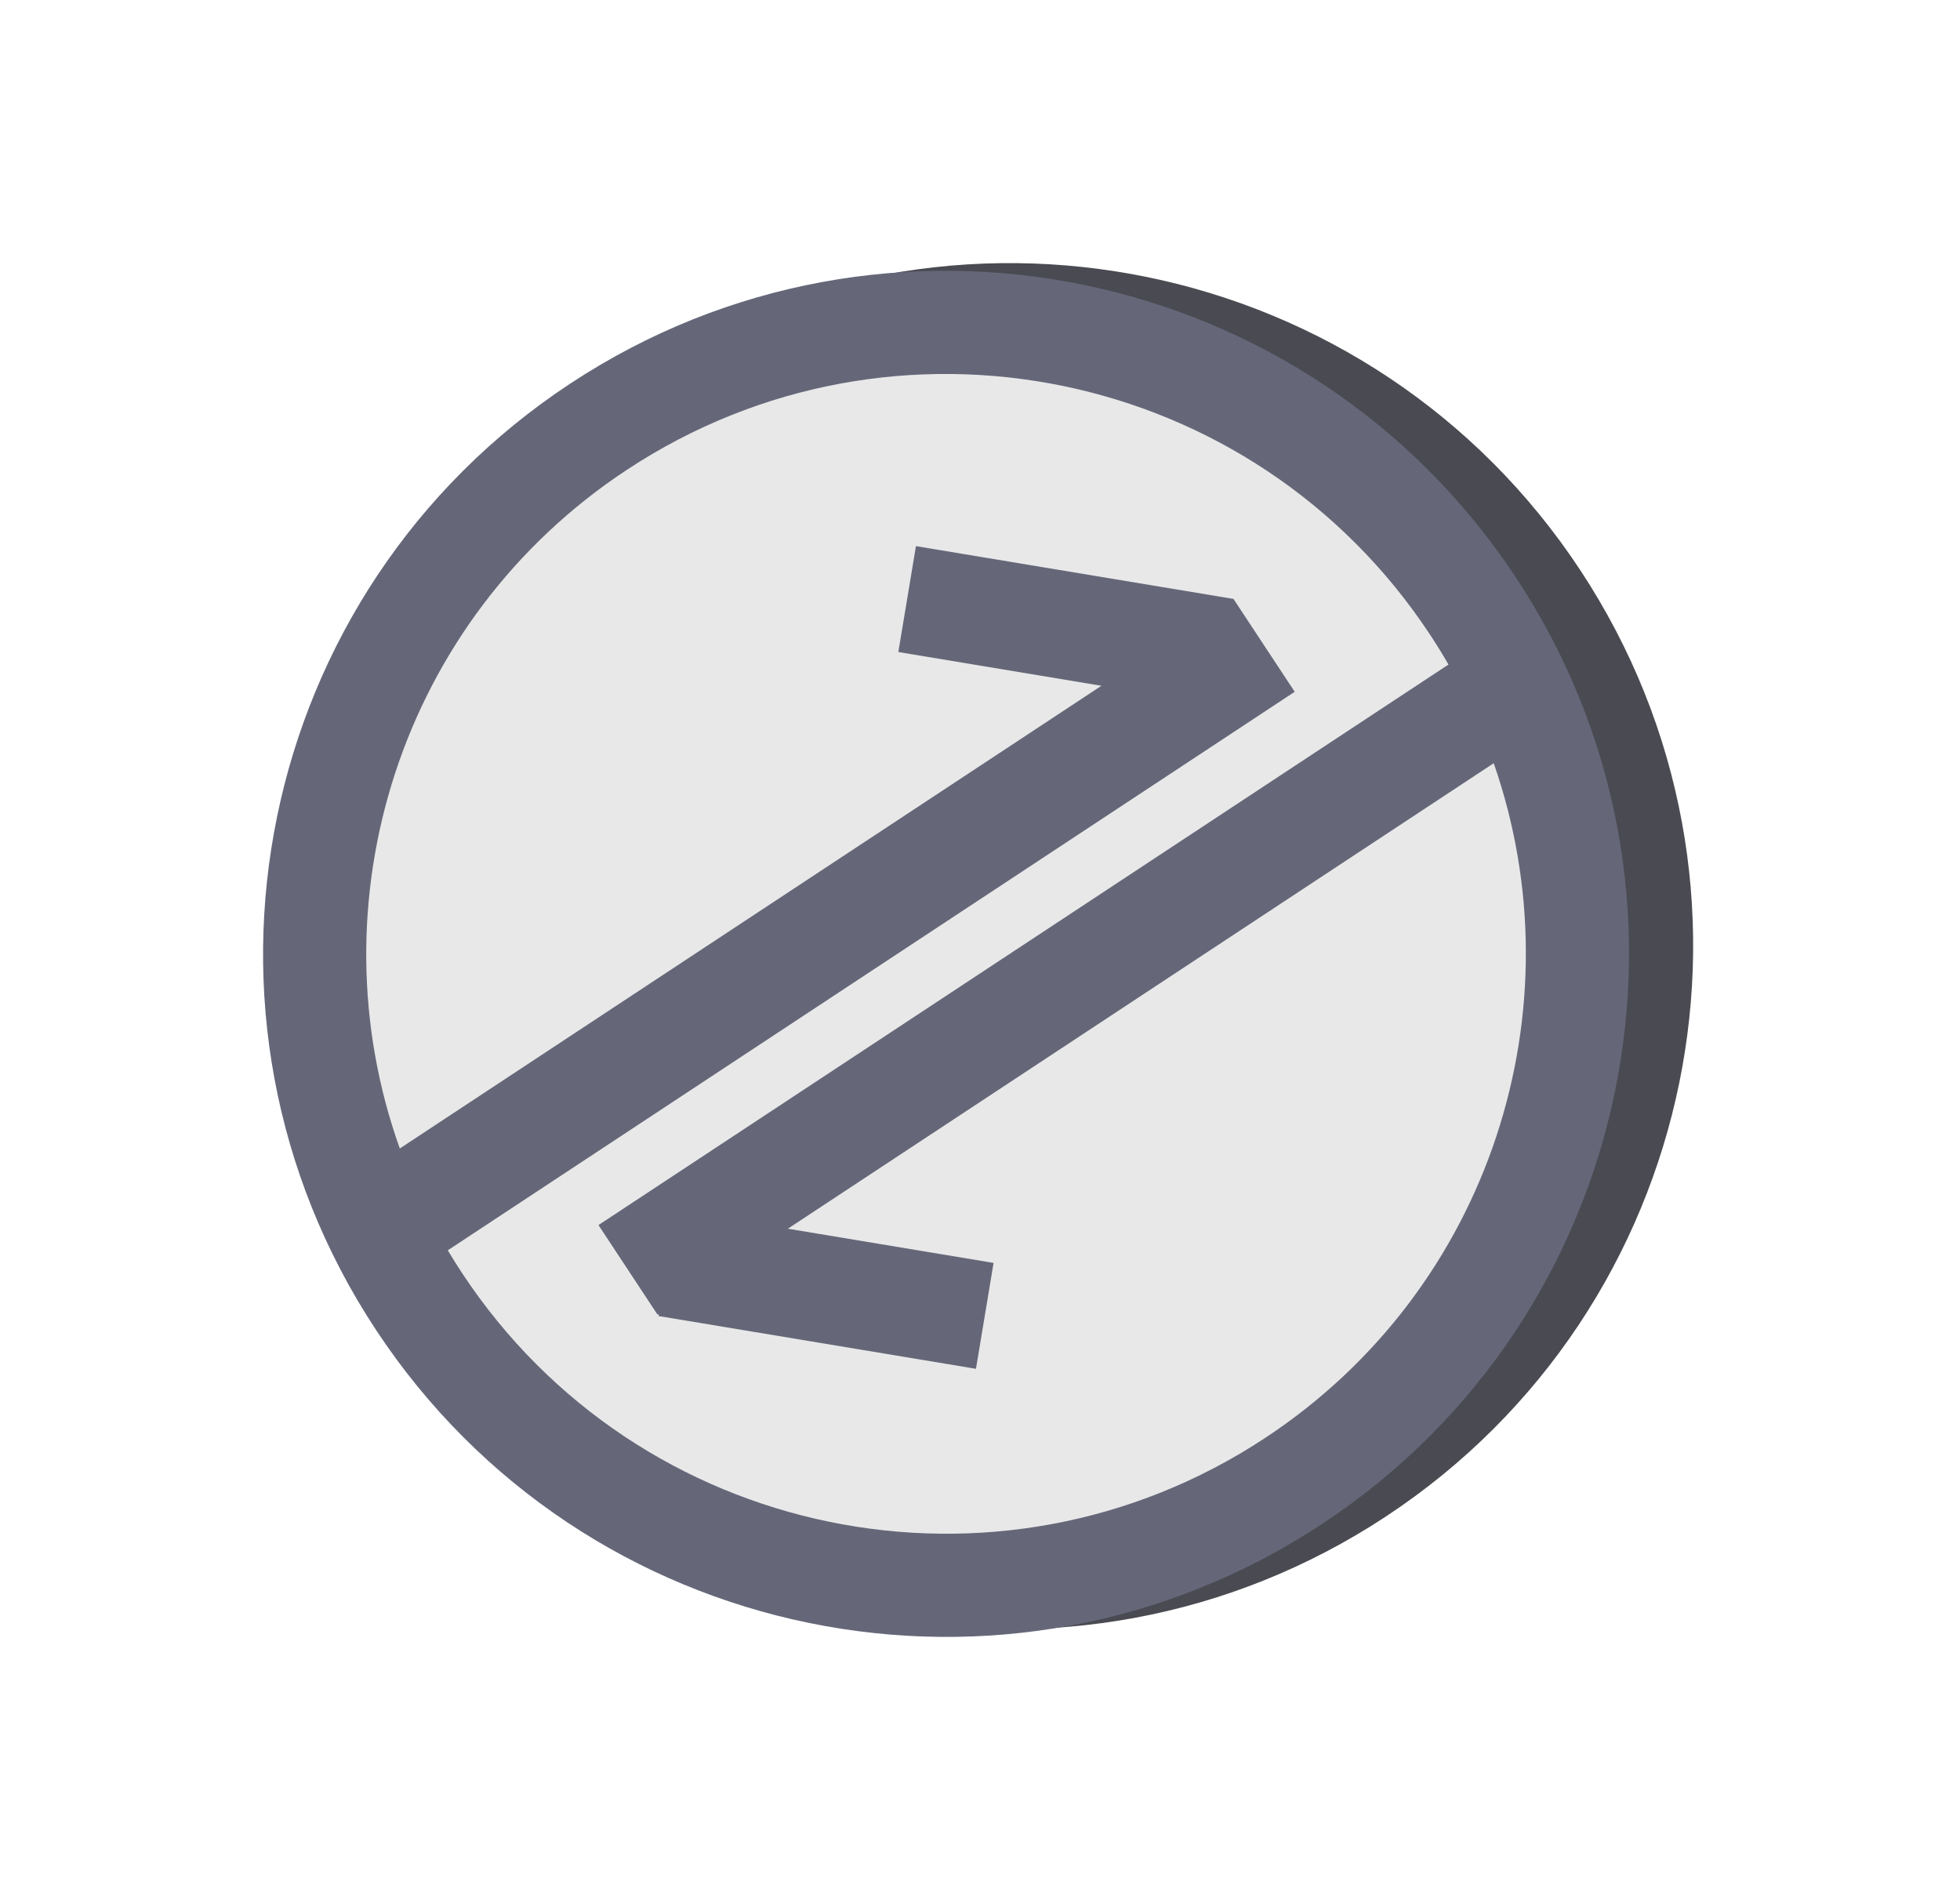
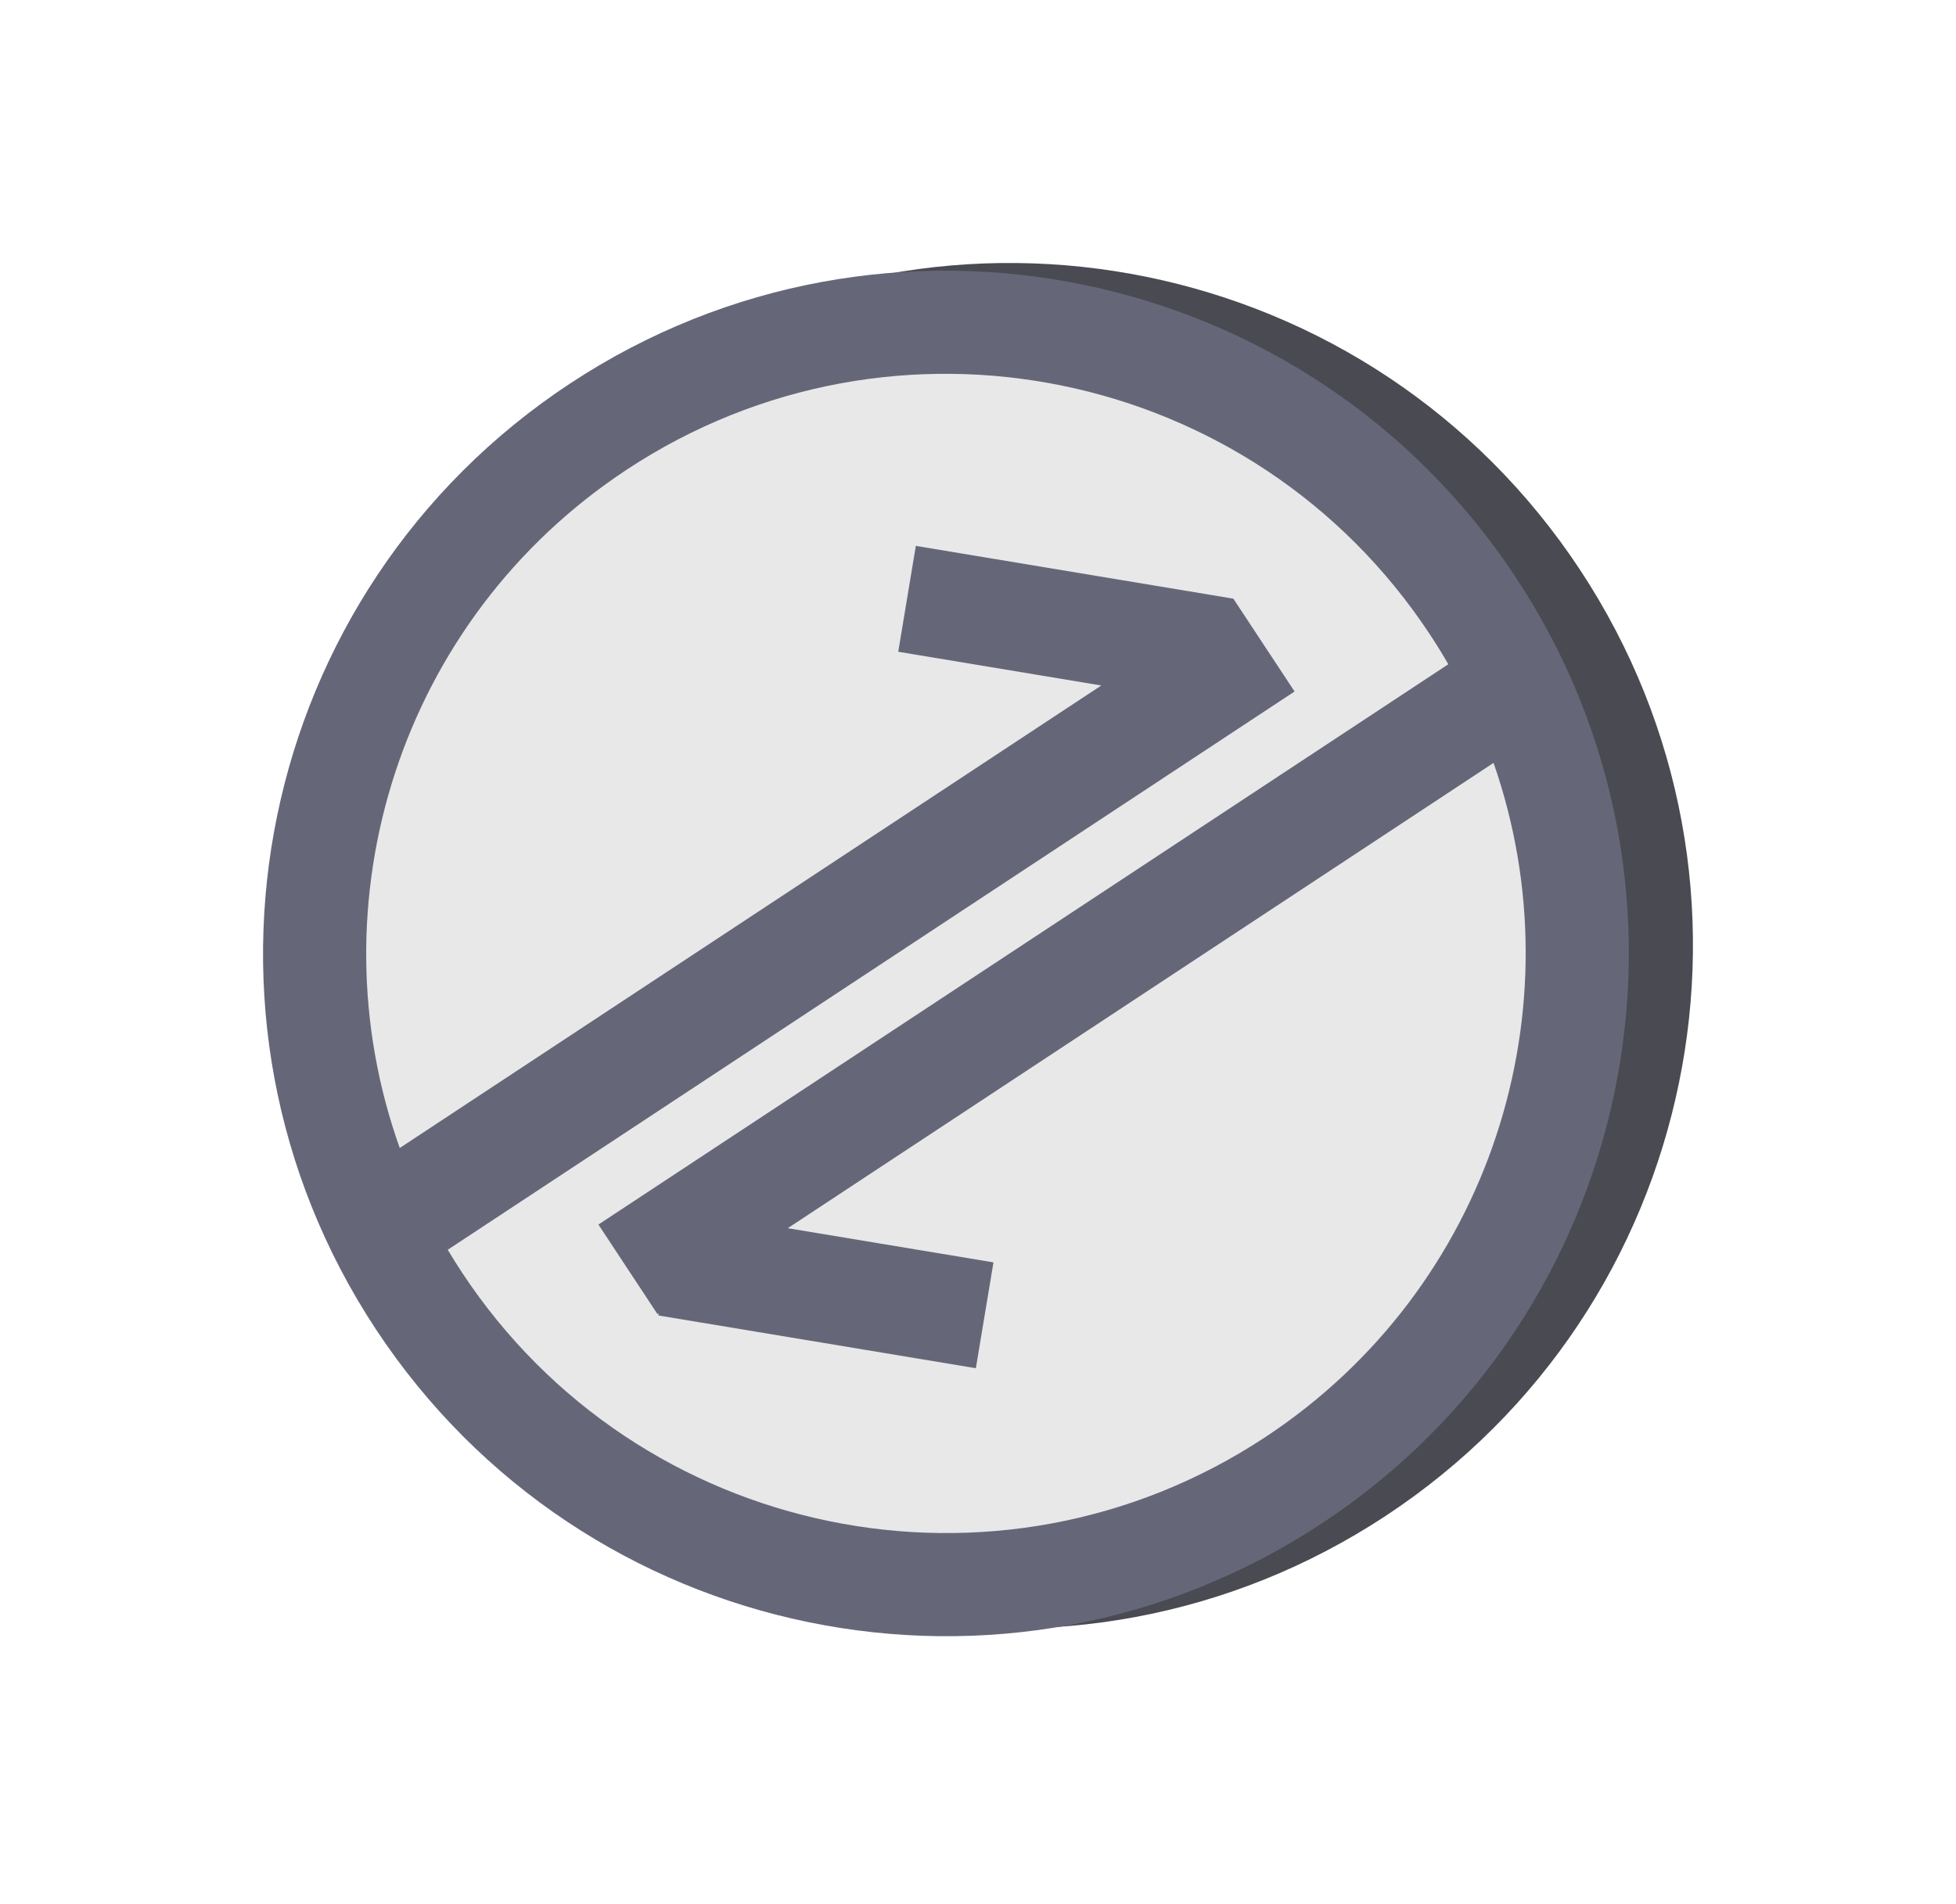
- <svg xmlns="http://www.w3.org/2000/svg" width="475" height="461" viewBox="0 0 475 461" fill="none">
-   <circle cx="244.813" cy="229.272" r="165.5" transform="rotate(-33.4 244.813 229.272)" fill="#4A4A52" />
-   <circle cx="229.272" cy="231.135" r="165.5" transform="rotate(-33.4 229.272 231.135)" fill="#656779" />
-   <path fill-rule="evenodd" clip-rule="evenodd" d="M351.036 161.028C349.628 158.588 348.139 156.175 346.568 153.792C303.853 89.011 216.71 71.123 151.929 113.839C96.787 150.198 75.621 218.749 96.889 278.298L266.929 166.177L217.71 157.996L221.976 132.334L298.87 145.116L298.907 145.092L298.93 145.126L313.77 167.632L108.521 302.969C109.625 304.822 110.776 306.658 111.976 308.477C154.691 373.258 241.834 391.146 306.614 348.431C361.457 312.269 382.691 244.264 361.997 184.943L190.936 297.737L240.79 306.024L236.524 331.686L159.57 318.894L159.659 318.361L159.352 318.563L145.04 296.857L351.036 161.028Z" fill="#E8E8E8" />
+ <svg xmlns="http://www.w3.org/2000/svg" width="150" height="146" viewBox="0 0 150 146" fill="none">
+   <circle cx="77.459" cy="72.541" r="52.364" transform="rotate(-33.4 77.4586 72.5414)" fill="#4A4A52" />
+   <circle cx="72.541" cy="73.131" r="52.364" transform="rotate(-33.4 72.5414 73.1308)" fill="#656779" />
+   <path fill-rule="evenodd" clip-rule="evenodd" d="M111.067 50.949C110.622 50.177 110.151 49.414 109.654 48.66C96.139 28.163 68.567 22.503 48.07 36.018C30.623 47.523 23.927 69.212 30.656 88.053L84.456 52.578L68.883 49.99L70.233 41.87L94.562 45.915L94.574 45.907L94.581 45.918L99.277 53.039L34.336 95.859C34.685 96.445 35.05 97.026 35.429 97.602C48.944 118.098 76.516 123.758 97.012 110.243C114.365 98.802 121.083 77.285 114.536 58.516L60.412 94.204L76.186 96.826L74.836 104.945L50.488 100.898L50.516 100.729L50.419 100.793L45.891 93.925L111.067 50.949Z" fill="#E8E8E8" />
</svg>
